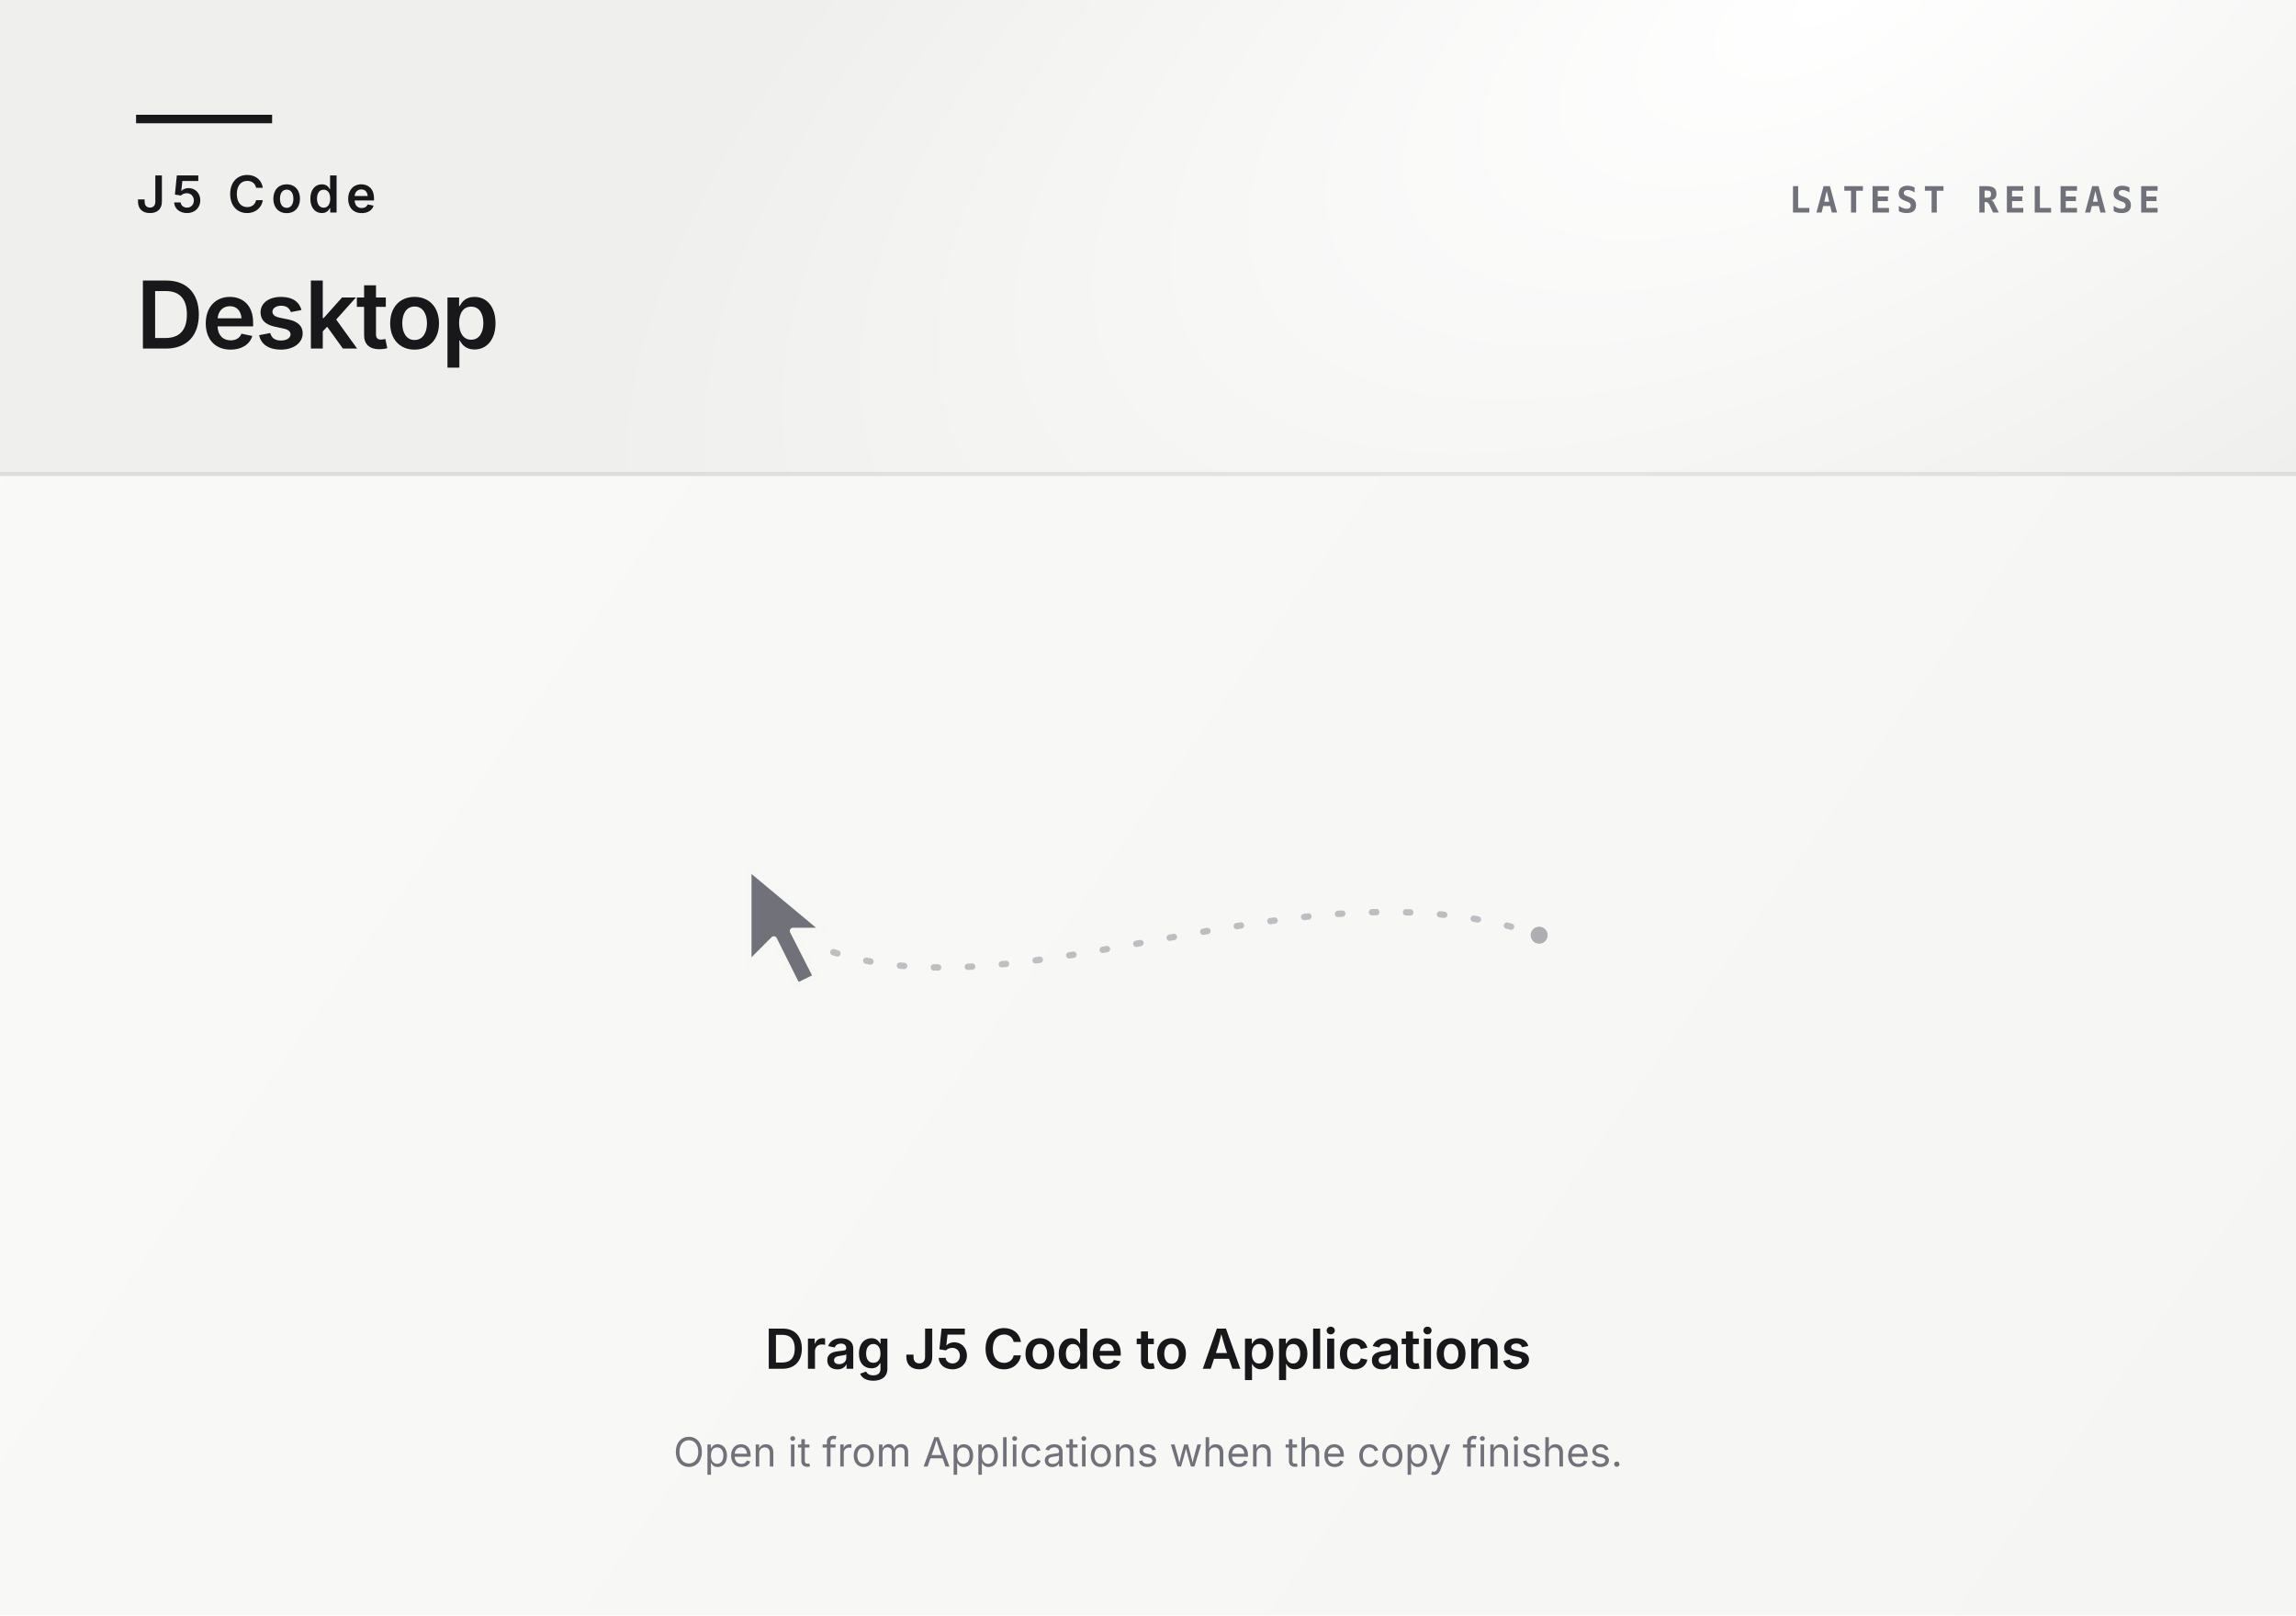
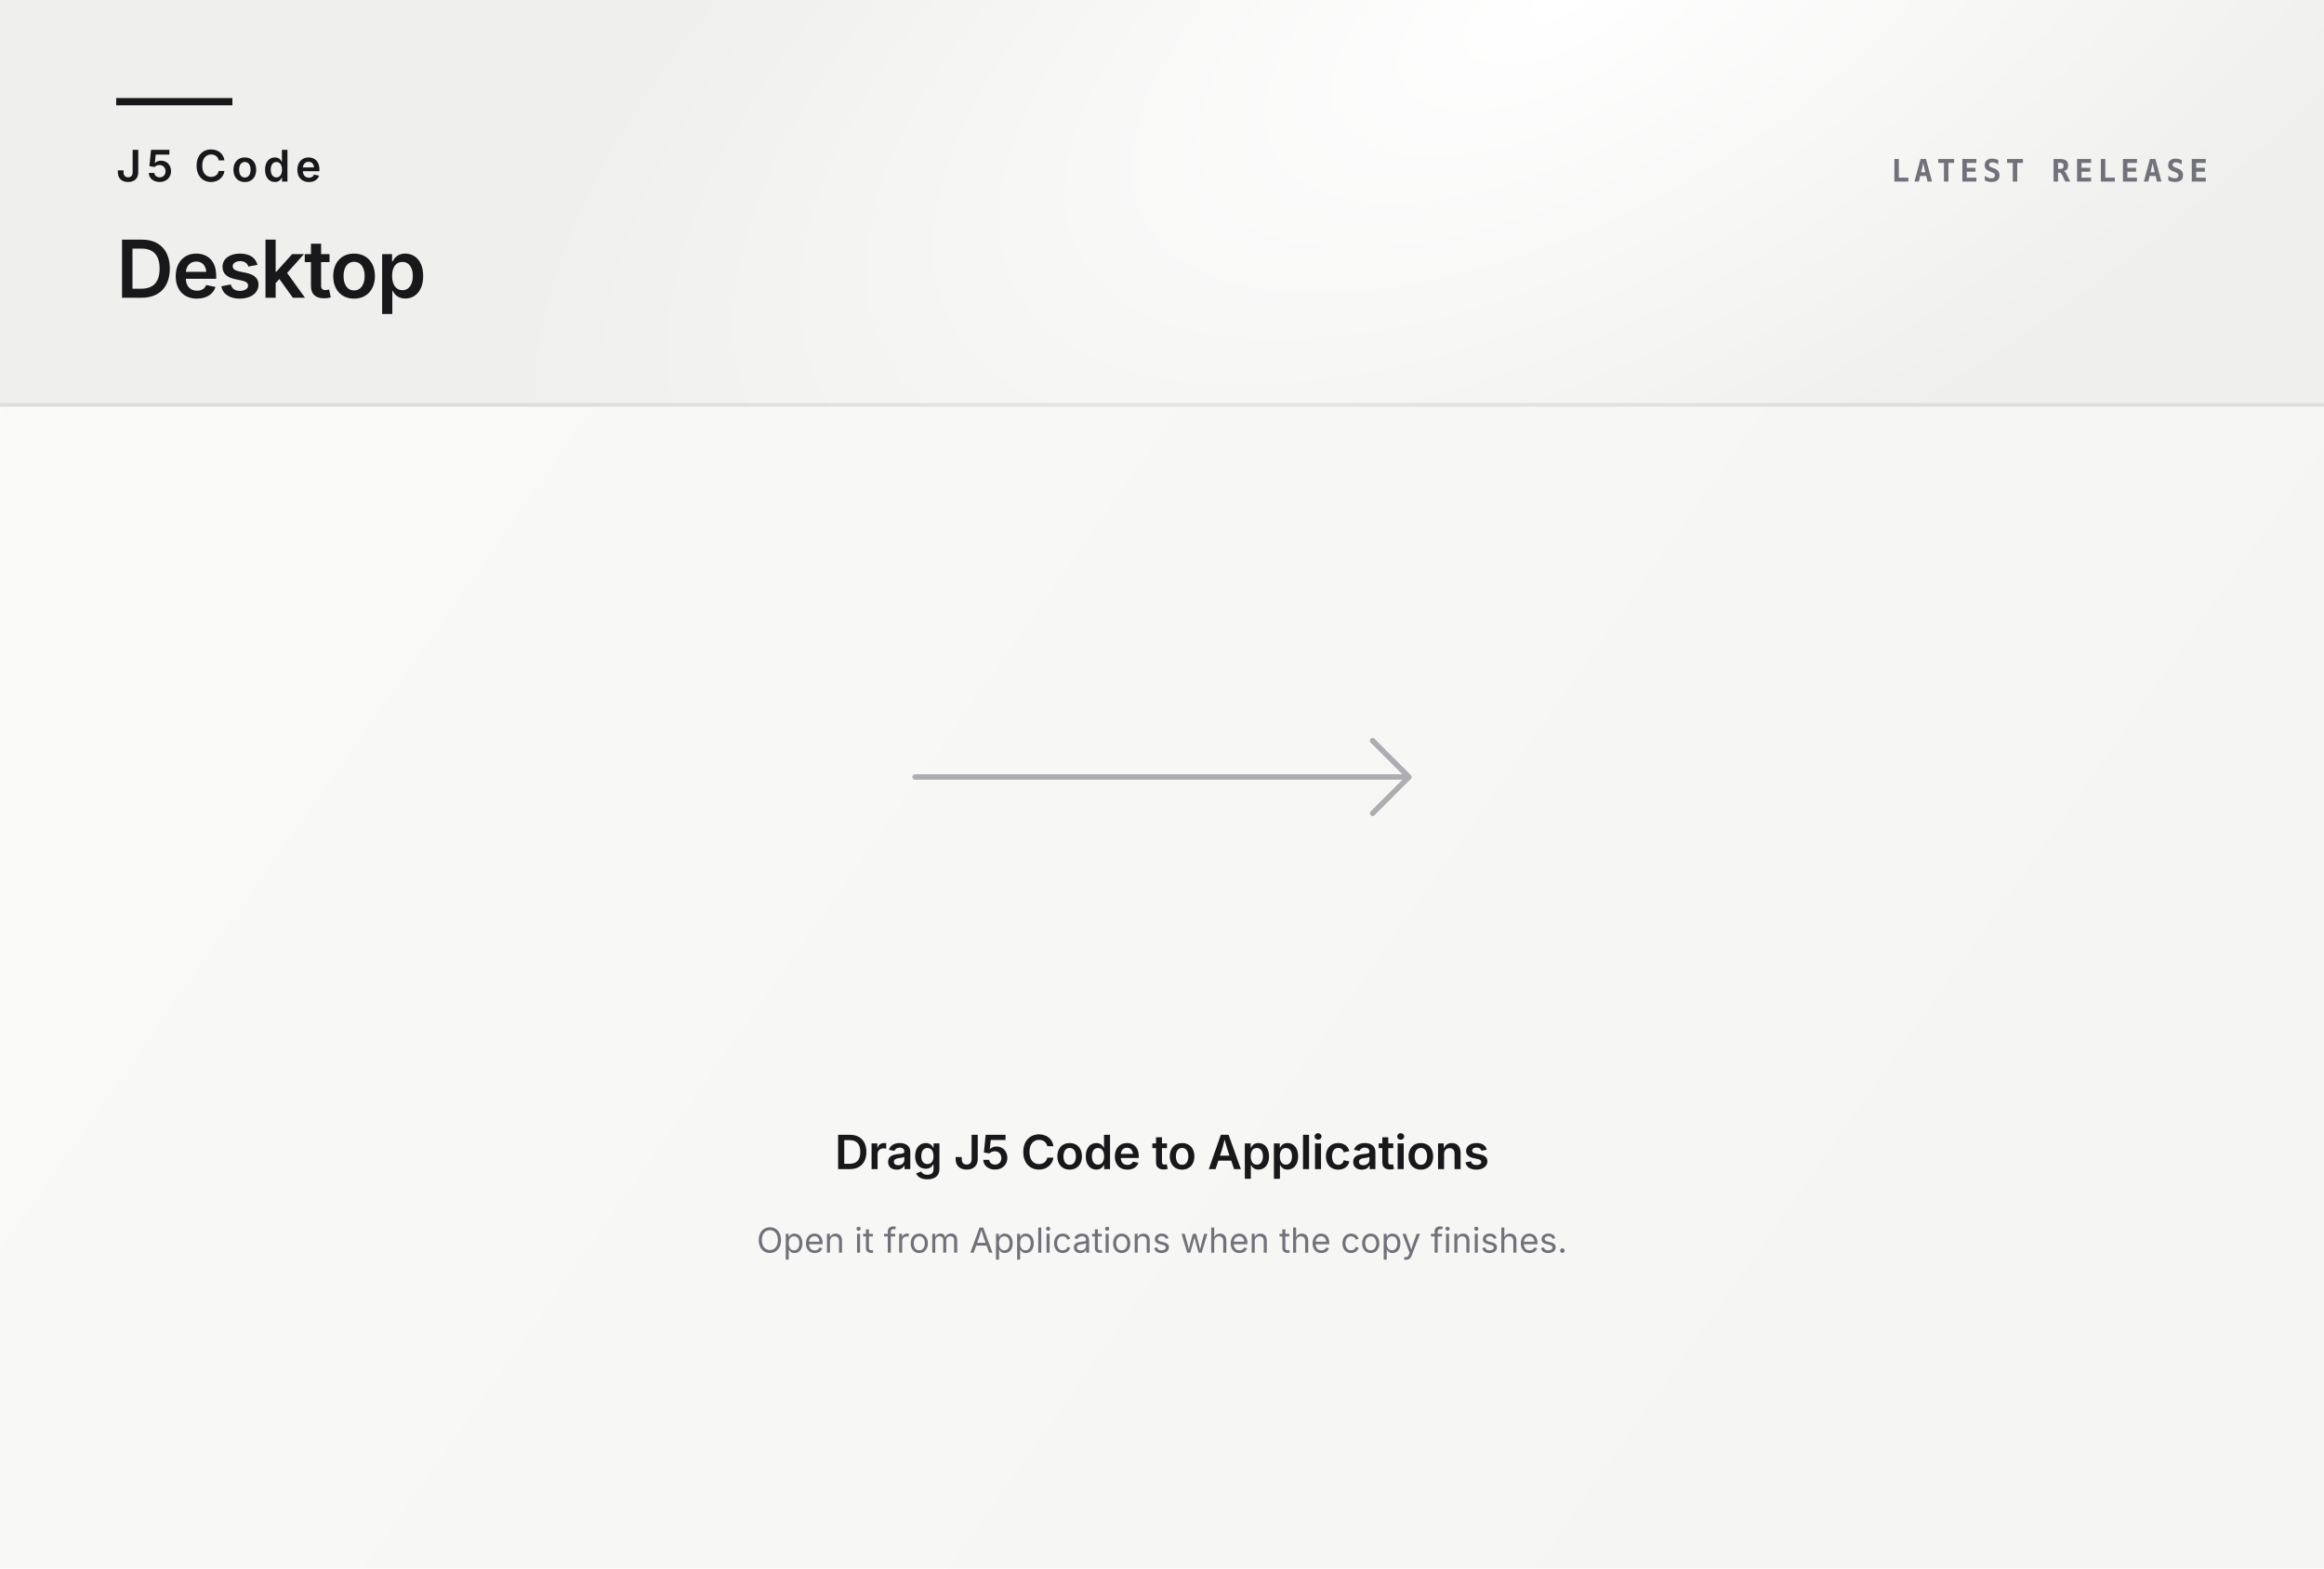
- <svg xmlns="http://www.w3.org/2000/svg" width="1080" height="760" viewBox="0 0 540 380" fill="none">
+ <svg xmlns="http://www.w3.org/2000/svg" width="1280" height="864" viewBox="0 0 640 432" fill="none">
  <defs>
    <linearGradient id="latest-surface" x1="0" y1="0" x2="540" y2="380" gradientUnits="userSpaceOnUse">
      <stop stop-color="#FAFAF9" />
      <stop offset="1" stop-color="#F5F5F4" />
    </linearGradient>
    <radialGradient id="latest-light" cx="0" cy="0" r="1" gradientUnits="userSpaceOnUse" gradientTransform="translate(430 0) rotate(152) scale(320 150)">
      <stop stop-color="#FFFFFF" />
      <stop offset="1" stop-color="#FFFFFF" stop-opacity="0" />
    </radialGradient>
  </defs>
-   <rect width="540" height="380" fill="url(#latest-surface)" />
-   <rect width="540" height="112" fill="#EFEFED" />
-   <rect width="540" height="112" fill="url(#latest-light)" />
-   <path d="M0 111.5H540" stroke="#18181B" stroke-opacity="0.08" />
+   <rect width="640" height="432" fill="url(#latest-surface)" />
+   <rect width="640" height="112" fill="#EFEFED" />
+   <rect width="640" height="112" fill="url(#latest-light)" />
+   <path d="M0 111.5H640" stroke="#18181B" stroke-opacity="0.08" />
  <path d="M32 28H64" stroke="#18181B" stroke-width="2" />
  <g font-family="-apple-system, BlinkMacSystemFont, sans-serif" fill="#18181B">
    <text x="32" y="50" font-size="12" font-weight="600" letter-spacing="1.4">J5 Code</text>
    <text x="32" y="82" font-size="22" font-weight="600" letter-spacing="-0.45">Desktop</text>
-     <text x="508" y="50" text-anchor="end" font-family="ui-monospace, SFMono-Regular, Menlo, monospace" font-size="8.5" font-weight="600" letter-spacing="1.2" fill="#71717A">LATEST RELEASE</text>
+     <text x="608" y="50" text-anchor="end" font-family="ui-monospace, SFMono-Regular, Menlo, monospace" font-size="8.5" font-weight="600" letter-spacing="1.2" fill="#71717A">LATEST RELEASE</text>
  </g>
-   <path d="M196 224C242 239 307 201 362 220" stroke="#71717A" stroke-width="1.5" stroke-linecap="round" stroke-dasharray="1 7" opacity="0.42" />
-   <circle cx="362" cy="220" r="2" fill="#71717A" opacity="0.55" />
-   <path d="M176 204V227L182 221L187.5 232L192 229.8L186.5 219H194L176 204Z" fill="#71717A" stroke="#F7F7F5" stroke-width="1.5" stroke-linejoin="round" />
+   <path d="M252 214H388M378 204L388 214L378 224" stroke="#71717A" stroke-width="1.5" stroke-linecap="round" stroke-linejoin="round" opacity="0.55" />
  <g font-family="-apple-system, BlinkMacSystemFont, sans-serif" text-anchor="middle">
-     <text x="270" y="322" font-size="13" font-weight="600" letter-spacing="-0.1" fill="#18181B">Drag J5 Code to Applications</text>
-     <text x="270" y="345" font-size="9.5" fill="#71717A">Open it from Applications when the copy finishes.</text>
+     <text x="320" y="322" font-size="13" font-weight="600" letter-spacing="-0.1" fill="#18181B">Drag J5 Code to Applications</text>
+     <text x="320" y="345" font-size="9.5" fill="#71717A">Open it from Applications when the copy finishes.</text>
  </g>
</svg>
